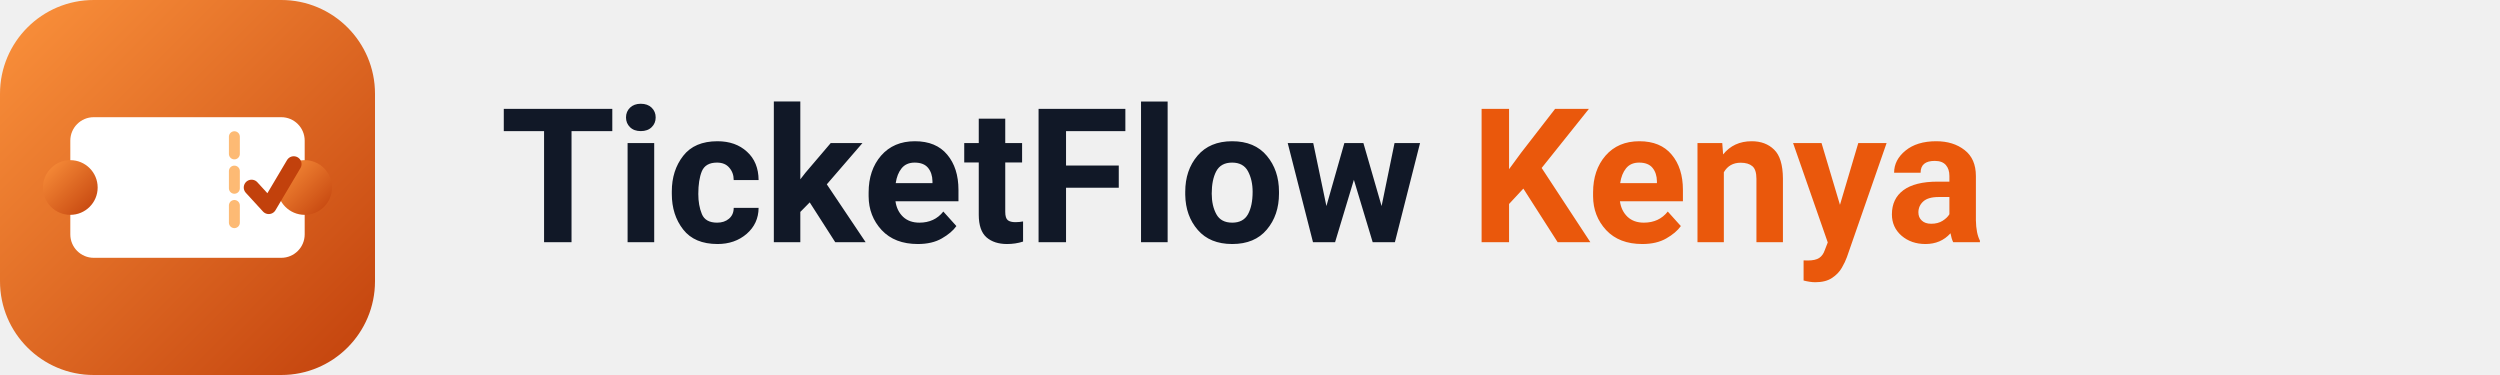
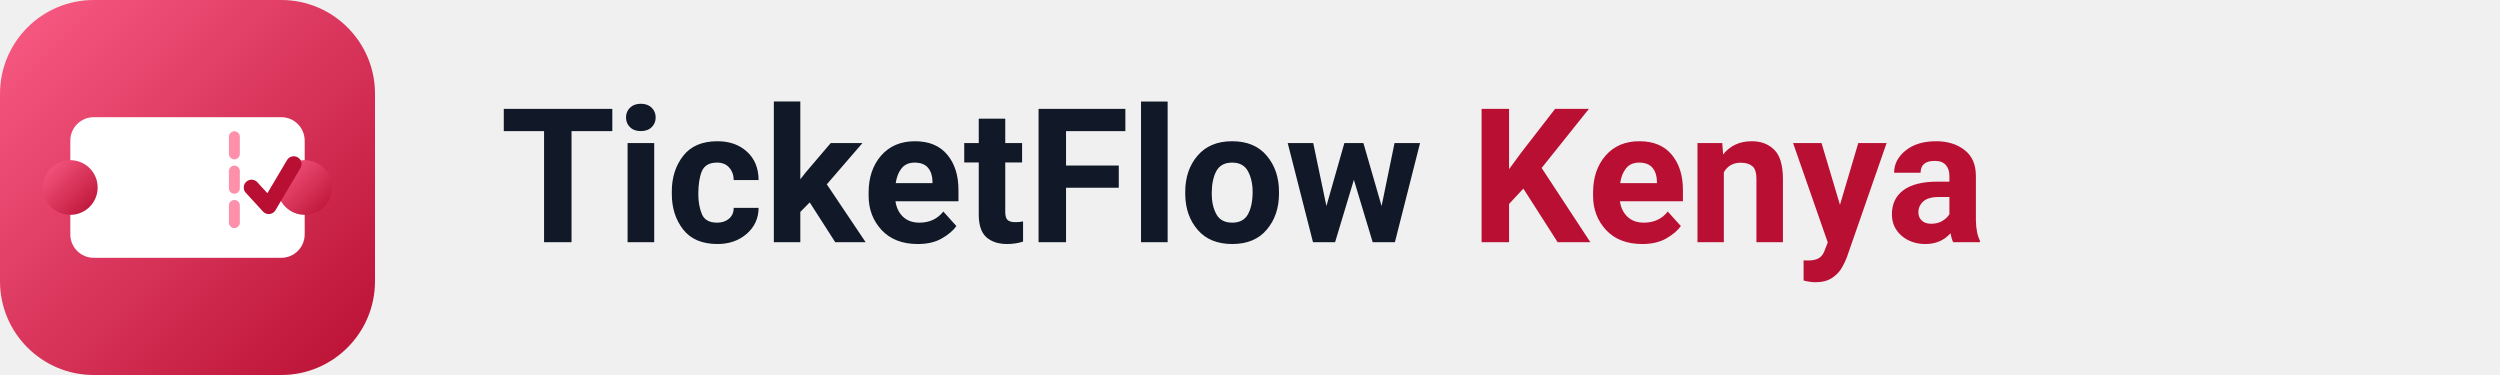
<svg xmlns="http://www.w3.org/2000/svg" viewBox="0 0 320 48">
  <defs>
    <linearGradient id="tfk-standalone-full-grad" x1="0" y1="0" x2="1" y2="1">
-       <stop offset="0" stop-color="#fb923c" />
-       <stop offset="1" stop-color="#c2410c" />
+       <stop offset="0" stop-color="#fa5c85" />
+       <stop offset="1" stop-color="#b90f33" />
    </linearGradient>
  </defs>
  <rect width="48" height="48" rx="12" fill="url(#tfk-standalone-full-grad)" />
  <rect x="9" y="15" width="30" height="18" rx="3" fill="white" />
  <circle cx="9" cy="24" r="3.5" fill="url(#tfk-standalone-full-grad)" />
  <circle cx="39" cy="24" r="3.5" fill="url(#tfk-standalone-full-grad)" />
-   <line x1="30" y1="17.5" x2="30" y2="30.5" stroke="#fdba74" stroke-width="1.4" stroke-dasharray="2.2 2.2" stroke-linecap="round" />
-   <path d="M32.2 24 L34.4 26.4 L37.6 21" fill="none" stroke="#c2410c" stroke-width="2" stroke-linecap="round" stroke-linejoin="round" />
-   <text x="64" y="31" font-family="system-ui, -apple-system, Segoe UI, Roboto, sans-serif" font-size="24" font-weight="700" fill="#111827">TicketFlow <tspan fill="#ea580c">Kenya</tspan>
+   <line x1="30" y1="17.5" x2="30" y2="30.5" stroke="#ff90ab" stroke-width="1.4" stroke-dasharray="2.2 2.2" stroke-linecap="round" />
+   <path d="M32.2 24 L34.4 26.4 L37.6 21" fill="none" stroke="#b90f33" stroke-width="2" stroke-linecap="round" stroke-linejoin="round" />
+   <text x="64" y="31" font-family="system-ui, -apple-system, Segoe UI, Roboto, sans-serif" font-size="24" font-weight="700" fill="#111827">TicketFlow <tspan fill="#b90f33">Kenya</tspan>
  </text>
</svg>
